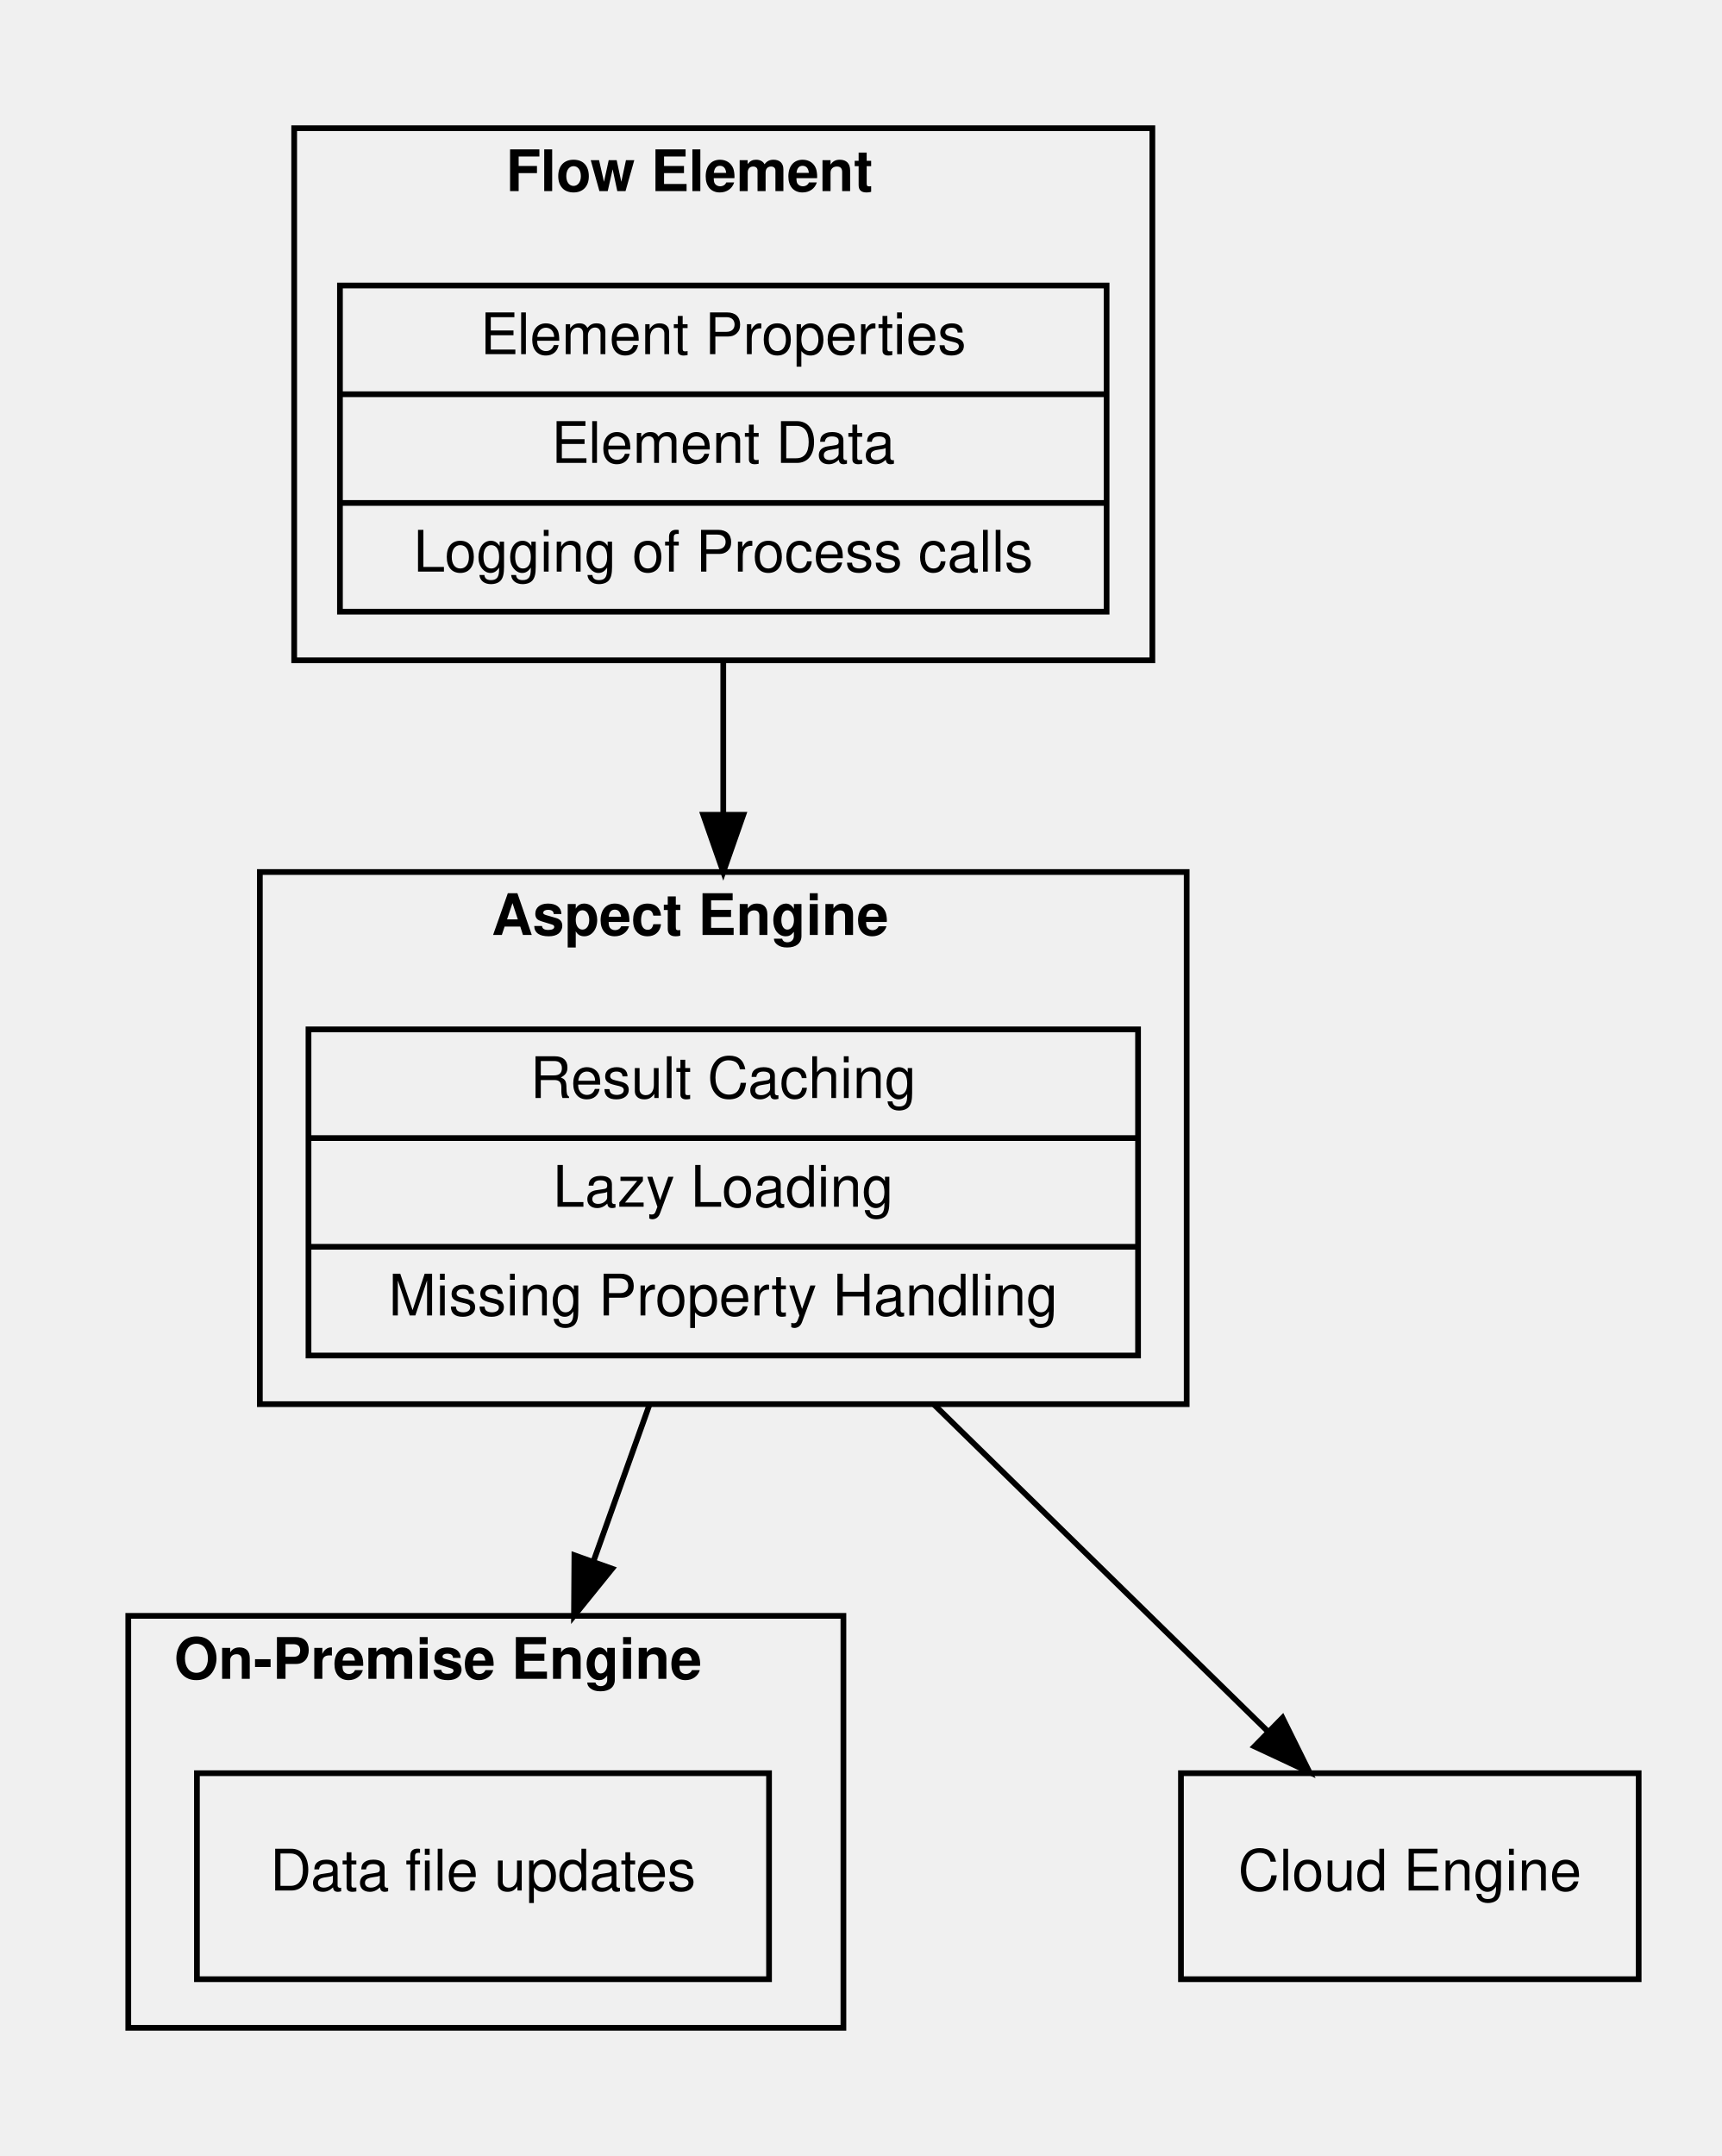
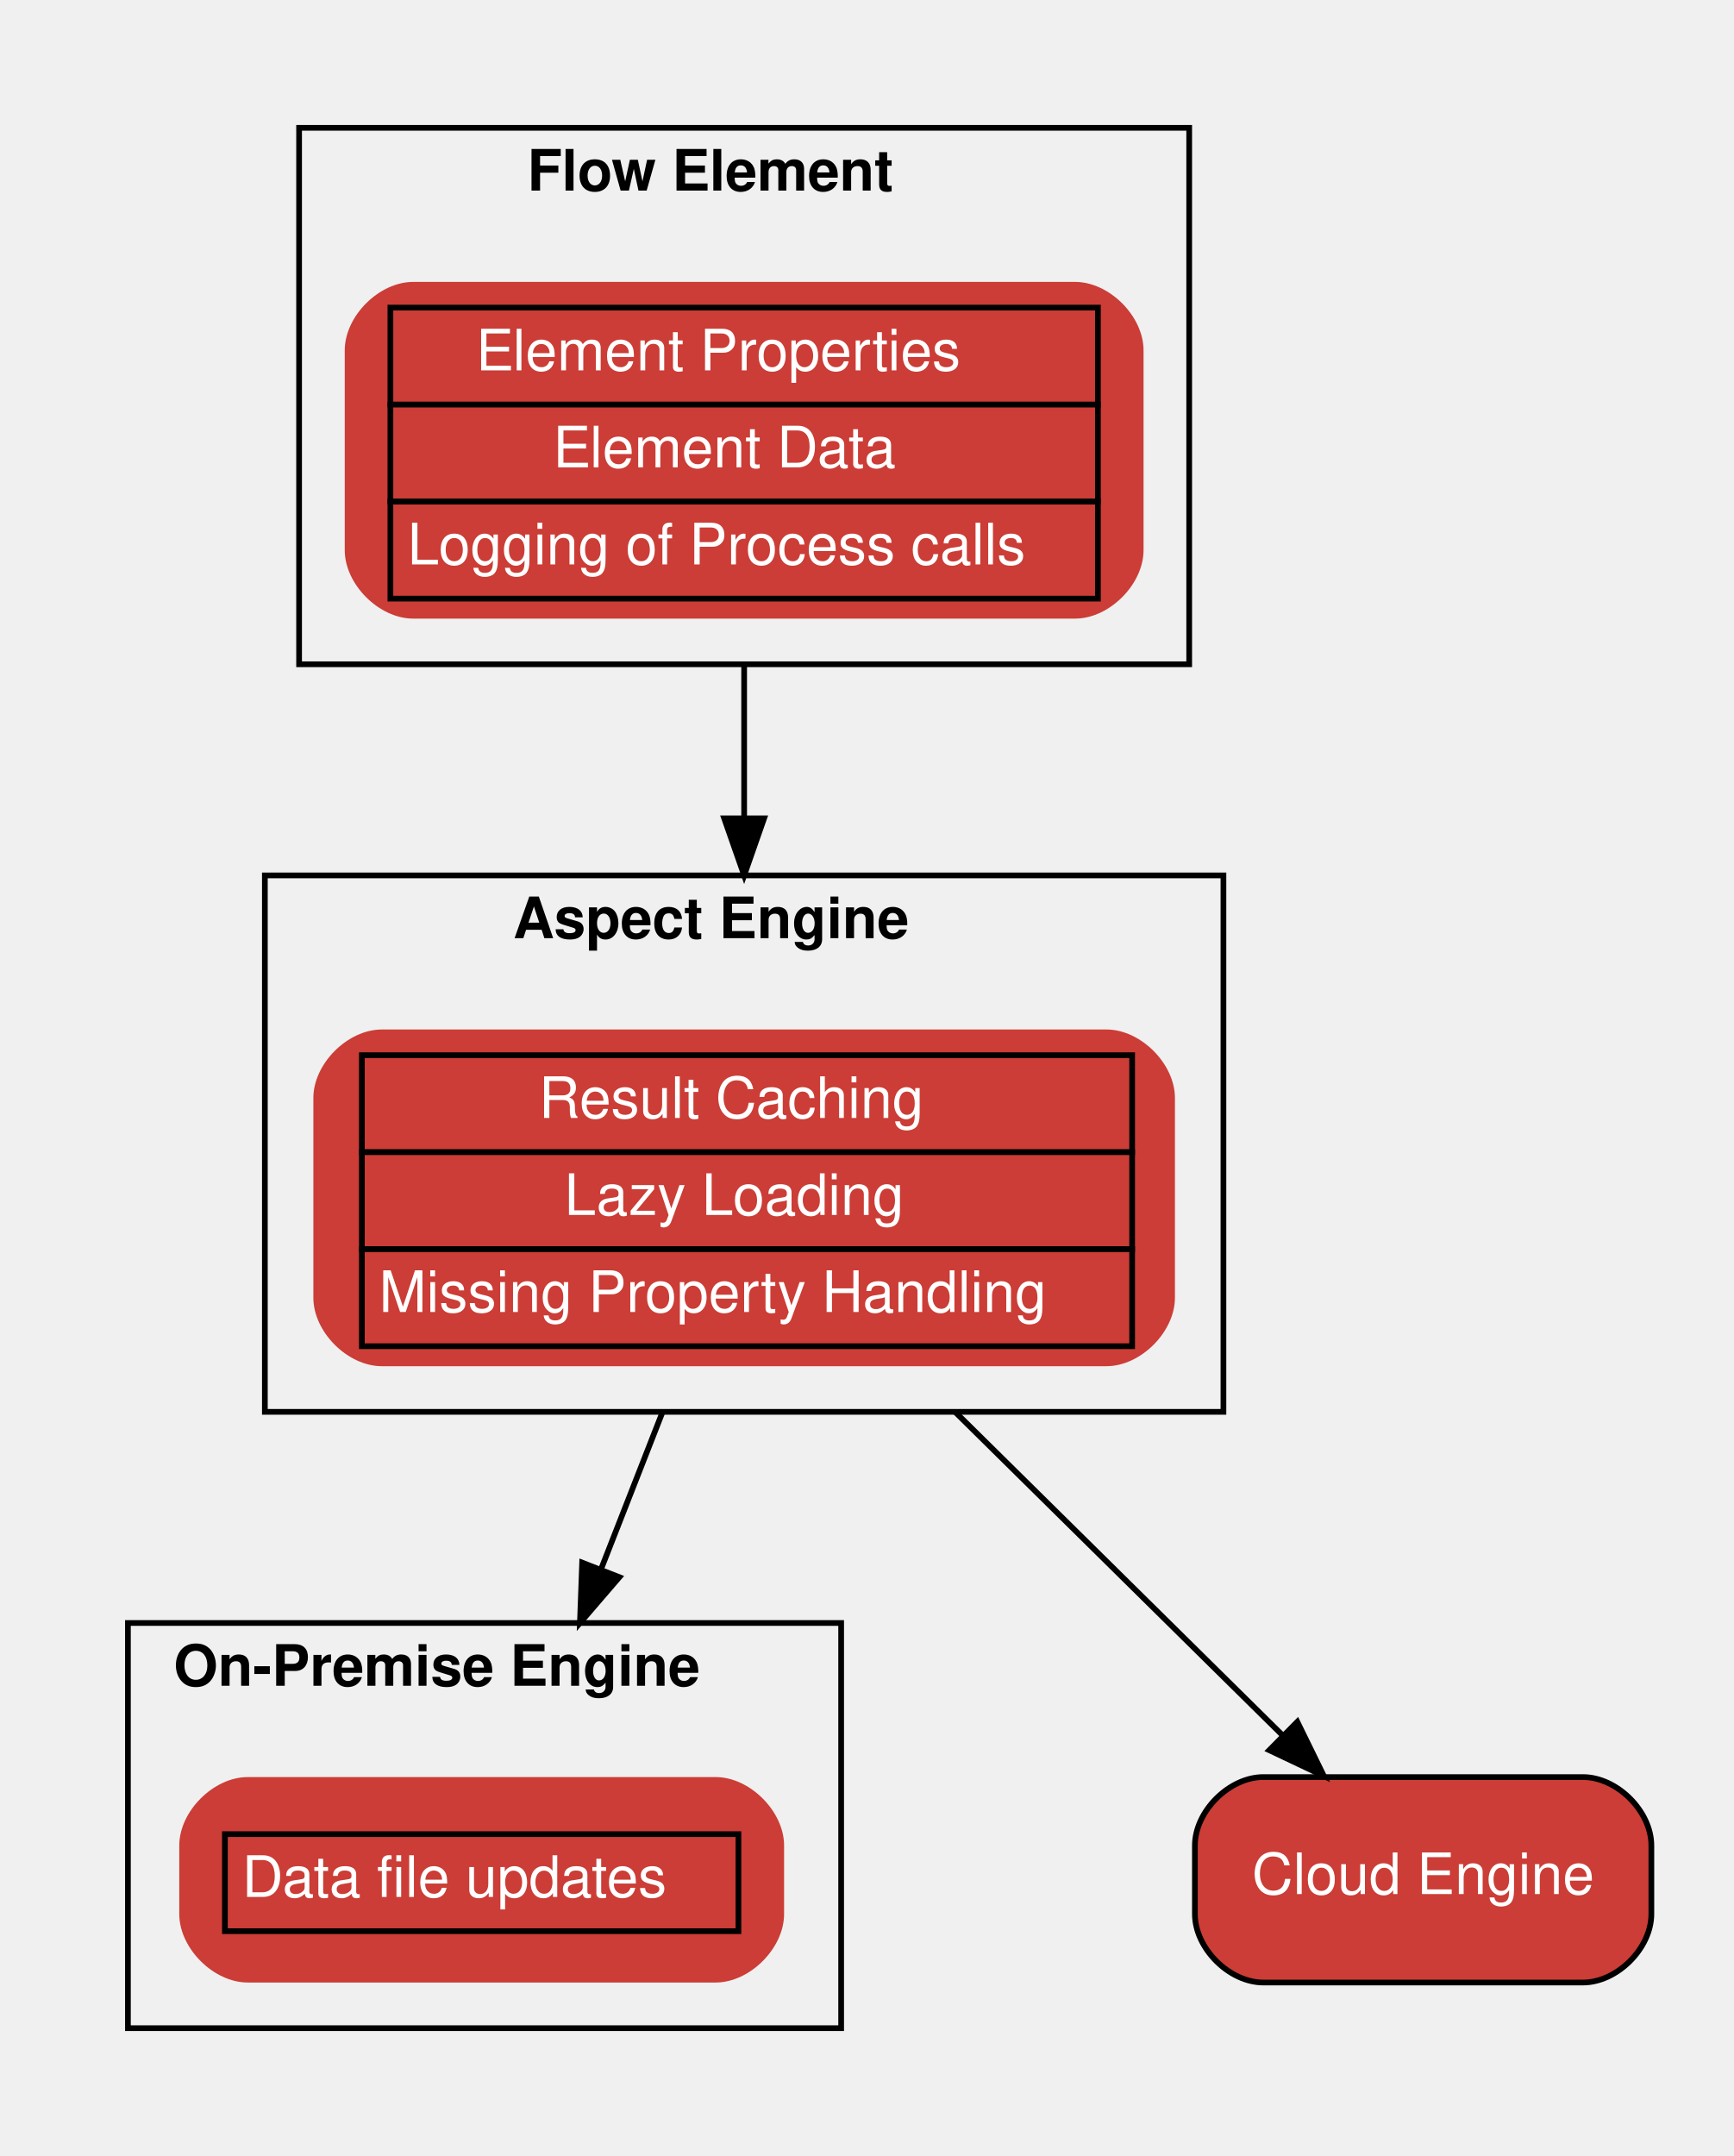
- <svg xmlns="http://www.w3.org/2000/svg" xmlns:xlink="http://www.w3.org/1999/xlink" width="301pt" height="377pt" viewBox="0.00 0.00 300.80 376.80">
-   <g id="graph0" class="graph" transform="scale(1 1) rotate(0) translate(14.4 362.4)">
+ <svg xmlns="http://www.w3.org/2000/svg" xmlns:xlink="http://www.w3.org/1999/xlink" width="304pt" height="378pt" viewBox="0.00 0.00 303.80 377.80">
+   <g id="graph0" class="graph" transform="scale(1 1) rotate(0) translate(14.4 363.4)">
    <g id="clust1" class="cluster">
      <g id="a_clust1">
        <a xlink:href="_pipeline_api__concepts__flow_elements__flow_element.html#PipelineApi_Concepts_FlowElements_FlowElement" target="_top" xlink:title="&lt;B&gt;Flow Element&lt;/B&gt;">
-           <polygon fill="transparent" stroke="black" points="37,-247 37,-340 187,-340 187,-247 37,-247" />
-           <text text-anchor="start" x="74" y="-329" font-family="Helvetica,sans-Serif" font-weight="bold" font-size="10.00">Flow Element</text>
+           <polygon fill="transparent" stroke="black" points="38,-247 38,-341 194,-341 194,-247 38,-247" />
+           <text text-anchor="start" x="78" y="-330" font-family="Helvetica,sans-Serif" font-weight="bold" font-size="10.00">Flow Element</text>
        </a>
      </g>
    </g>
    <g id="clust2" class="cluster">
      <g id="a_clust2">
        <a xlink:href="_pipeline_api__concepts__flow_elements__aspect_engine.html#PipelineApi_Concepts_FlowElements_AspectEngine" target="_top" xlink:title="&lt;B&gt;Aspect Engine&lt;/B&gt;">
-           <polygon fill="transparent" stroke="black" points="31,-117 31,-210 193,-210 193,-117 31,-117" />
-           <text text-anchor="start" x="71.5" y="-199" font-family="Helvetica,sans-Serif" font-weight="bold" font-size="10.00">Aspect Engine</text>
+           <polygon fill="transparent" stroke="black" points="32,-116 32,-210 200,-210 200,-116 32,-116" />
+           <text text-anchor="start" x="75.5" y="-199" font-family="Helvetica,sans-Serif" font-weight="bold" font-size="10.00">Aspect Engine</text>
        </a>
      </g>
    </g>
    <g id="clust3" class="cluster">
      <g id="a_clust3">
        <a xlink:href="_pipeline_api__concepts__flow_elements__on_premise_engine.html#PipelineApi_Concepts_FlowElements_OnPremiseEngine" target="_top" xlink:title="&lt;B&gt;On-Premise Engine&lt;/B&gt;">
-           <polygon fill="transparent" stroke="black" points="8,-8 8,-80 133,-80 133,-8 8,-8" />
-           <text text-anchor="start" x="16" y="-69" font-family="Helvetica,sans-Serif" font-weight="bold" font-size="10.00">On-Premise Engine</text>
+           <polygon fill="transparent" stroke="black" points="8,-8 8,-79 133,-79 133,-8 8,-8" />
+           <text text-anchor="start" x="16" y="-68" font-family="Helvetica,sans-Serif" font-weight="bold" font-size="10.00">On-Premise Engine</text>
        </a>
      </g>
    </g>
    <g id="node1" class="node">
-       <polygon fill="none" stroke="black" points="45,-255.5 45,-312.5 179,-312.5 179,-255.5 45,-255.5" />
-       <text text-anchor="middle" x="112" y="-300.5" font-family="Helvetica,sans-Serif" font-size="10.00">Element Properties</text>
-       <polyline fill="none" stroke="black" points="45,-293.5 179,-293.5 " />
-       <text text-anchor="middle" x="112" y="-281.5" font-family="Helvetica,sans-Serif" font-size="10.00">Element Data</text>
-       <polyline fill="none" stroke="black" points="45,-274.5 179,-274.5 " />
-       <text text-anchor="middle" x="112" y="-262.5" font-family="Helvetica,sans-Serif" font-size="10.00">Logging of Process calls</text>
+       <path fill="#cb3d36" stroke="transparent" d="M174,-314C174,-314 58,-314 58,-314 52,-314 46,-308 46,-302 46,-302 46,-267 46,-267 46,-261 52,-255 58,-255 58,-255 174,-255 174,-255 180,-255 186,-261 186,-267 186,-267 186,-302 186,-302 186,-308 180,-314 174,-314" />
+       <path fill="#cb3d36" stroke="transparent" d="M66,-259C66,-259 166,-259 166,-259 172,-259 178,-265 178,-271 178,-271 178,-298 178,-298 178,-304 172,-310 166,-310 166,-310 66,-310 66,-310 60,-310 54,-304 54,-298 54,-298 54,-271 54,-271 54,-265 60,-259 66,-259" />
+       <polygon fill="#cb3d36" stroke="transparent" points="54,-292.5 54,-309.5 178,-309.5 178,-292.5 54,-292.5" />
+       <polygon fill="none" stroke="black" points="54,-292.5 54,-309.5 178,-309.5 178,-292.5 54,-292.5" />
+       <text text-anchor="start" x="69" y="-298.5" font-family="Helvetica,sans-Serif" font-size="10.00" fill="white">Element Properties</text>
+       <polygon fill="#cb3d36" stroke="transparent" points="54,-275.5 54,-292.5 178,-292.5 178,-275.5 54,-275.5" />
+       <polygon fill="none" stroke="black" points="54,-275.5 54,-292.5 178,-292.5 178,-275.5 54,-275.5" />
+       <text text-anchor="start" x="82.5" y="-281.5" font-family="Helvetica,sans-Serif" font-size="10.00" fill="white">Element Data</text>
+       <polygon fill="#cb3d36" stroke="transparent" points="54,-258.5 54,-275.5 178,-275.5 178,-258.5 54,-258.5" />
+       <polygon fill="none" stroke="black" points="54,-258.5 54,-275.5 178,-275.5 178,-258.5 54,-258.5" />
+       <text text-anchor="start" x="57" y="-264.5" font-family="Helvetica,sans-Serif" font-size="10.00" fill="white">Logging of Process calls</text>
    </g>
    <g id="node2" class="node">
-       <polygon fill="none" stroke="black" points="39.5,-125.5 39.5,-182.5 184.5,-182.5 184.5,-125.5 39.5,-125.5" />
-       <text text-anchor="middle" x="112" y="-170.5" font-family="Helvetica,sans-Serif" font-size="10.00">Result Caching</text>
-       <polyline fill="none" stroke="black" points="39.5,-163.5 184.5,-163.5 " />
-       <text text-anchor="middle" x="112" y="-151.5" font-family="Helvetica,sans-Serif" font-size="10.00">Lazy Loading</text>
-       <polyline fill="none" stroke="black" points="39.5,-144.5 184.5,-144.5 " />
-       <text text-anchor="middle" x="112" y="-132.5" font-family="Helvetica,sans-Serif" font-size="10.00">Missing Property Handling</text>
+       <path fill="#cb3d36" stroke="transparent" d="M179.5,-183C179.5,-183 52.5,-183 52.5,-183 46.5,-183 40.5,-177 40.5,-171 40.5,-171 40.5,-136 40.5,-136 40.5,-130 46.5,-124 52.5,-124 52.5,-124 179.5,-124 179.5,-124 185.5,-124 191.5,-130 191.5,-136 191.5,-136 191.5,-171 191.5,-171 191.5,-177 185.5,-183 179.5,-183" />
+       <path fill="#cb3d36" stroke="transparent" d="M60.5,-128C60.5,-128 171.5,-128 171.5,-128 177.5,-128 183.5,-134 183.5,-140 183.5,-140 183.5,-167 183.5,-167 183.5,-173 177.5,-179 171.5,-179 171.5,-179 60.5,-179 60.5,-179 54.5,-179 48.5,-173 48.5,-167 48.5,-167 48.5,-140 48.5,-140 48.5,-134 54.5,-128 60.5,-128" />
+       <polygon fill="#cb3d36" stroke="transparent" points="49,-161.5 49,-178.5 184,-178.5 184,-161.5 49,-161.5" />
+       <polygon fill="none" stroke="black" points="49,-161.5 49,-178.5 184,-178.5 184,-161.5 49,-161.5" />
+       <text text-anchor="start" x="80" y="-167.5" font-family="Helvetica,sans-Serif" font-size="10.00" fill="white">Result Caching</text>
+       <polygon fill="#cb3d36" stroke="transparent" points="49,-144.5 49,-161.5 184,-161.5 184,-144.5 49,-144.5" />
+       <polygon fill="none" stroke="black" points="49,-144.5 49,-161.5 184,-161.5 184,-144.5 49,-144.5" />
+       <text text-anchor="start" x="84.5" y="-150.5" font-family="Helvetica,sans-Serif" font-size="10.00" fill="white">Lazy Loading</text>
+       <polygon fill="#cb3d36" stroke="transparent" points="49,-127.5 49,-144.5 184,-144.5 184,-127.5 49,-127.5" />
+       <polygon fill="none" stroke="black" points="49,-127.5 49,-144.5 184,-144.5 184,-127.5 49,-127.5" />
+       <text text-anchor="start" x="52" y="-133.5" font-family="Helvetica,sans-Serif" font-size="10.00" fill="white">Missing Property Handling</text>
    </g>
    <g id="edge1" class="edge">
-       <path fill="none" stroke="black" d="M112,-247C112,-238.65 112,-229.5 112,-220.31" />
-       <polygon fill="black" stroke="black" points="115.5,-220 112,-210 108.5,-220 115.5,-220" />
+       <path fill="none" stroke="black" d="M116,-247C116,-238.61 116,-229.43 116,-220.21" />
+       <polygon fill="black" stroke="black" points="119.5,-220 116,-210 112.5,-220 119.5,-220" />
    </g>
    <g id="node3" class="node">
-       <polygon fill="none" stroke="black" points="20,-16.5 20,-52.5 120,-52.5 120,-16.5 20,-16.5" />
-       <text text-anchor="middle" x="70" y="-32" font-family="Helvetica,sans-Serif" font-size="10.00">Data file updates</text>
+       <path fill="#cb3d36" stroke="transparent" d="M111,-52C111,-52 29,-52 29,-52 23,-52 17,-46 17,-40 17,-40 17,-28 17,-28 17,-22 23,-16 29,-16 29,-16 111,-16 111,-16 117,-16 123,-22 123,-28 123,-28 123,-40 123,-40 123,-46 117,-52 111,-52" />
+       <path fill="#cb3d36" stroke="transparent" d="M30.67,-25.5C30.67,-25.5 109.33,-25.5 109.33,-25.5 112.17,-25.5 115,-28.33 115,-31.17 115,-31.17 115,-36.83 115,-36.83 115,-39.67 112.17,-42.5 109.33,-42.5 109.33,-42.5 30.67,-42.5 30.67,-42.5 27.83,-42.5 25,-39.67 25,-36.83 25,-36.83 25,-31.17 25,-31.17 25,-28.33 27.83,-25.5 30.67,-25.5" />
+       <polygon fill="#cb3d36" stroke="transparent" points="25,-25 25,-42 115,-42 115,-25 25,-25" />
+       <polygon fill="none" stroke="black" points="25,-25 25,-42 115,-42 115,-25 25,-25" />
+       <text text-anchor="start" x="28" y="-31" font-family="Helvetica,sans-Serif" font-size="10.00" fill="white">Data file updates</text>
    </g>
    <g id="edge2" class="edge">
-       <path fill="none" stroke="black" d="M99.13,-117C96.02,-108.29 92.62,-98.78 89.28,-89.44" />
-       <polygon fill="black" stroke="black" points="92.57,-88.24 85.91,-80 85.98,-90.59 92.57,-88.24" />
+       <path fill="none" stroke="black" d="M101.71,-116C98.31,-107.32 94.62,-97.88 90.99,-88.61" />
+       <polygon fill="black" stroke="black" points="94.13,-87.03 87.22,-79 87.61,-89.58 94.13,-87.03" />
    </g>
    <g id="node4" class="node">
      <g id="a_node4">
        <a xlink:href="_pipeline_api__concepts__flow_elements__cloud_engine.html#PipelineApi_Concepts_FlowElements_CloudEngine" target="_top" xlink:title="Cloud Engine">
-           <polygon fill="none" stroke="black" points="192,-16.5 192,-52.5 272,-52.5 272,-16.5 192,-16.5" />
-           <text text-anchor="middle" x="232" y="-32" font-family="Helvetica,sans-Serif" font-size="10.00">Cloud Engine</text>
+           <path fill="#cb3d36" stroke="black" d="M263,-52C263,-52 207,-52 207,-52 201,-52 195,-46 195,-40 195,-40 195,-28 195,-28 195,-22 201,-16 207,-16 207,-16 263,-16 263,-16 269,-16 275,-22 275,-28 275,-28 275,-40 275,-40 275,-46 269,-52 263,-52" />
+           <text text-anchor="middle" x="235" y="-31.5" font-family="Helvetica,sans-Serif" font-size="10.00" fill="white">Cloud Engine</text>
        </a>
      </g>
    </g>
    <g id="edge3" class="edge">
-       <path fill="none" stroke="black" d="M148.76,-117C167.68,-98.48 190.25,-76.38 207.12,-59.87" />
-       <polygon fill="black" stroke="black" points="209.75,-62.18 214.45,-52.69 204.85,-57.18 209.75,-62.18" />
+       <path fill="none" stroke="black" d="M152.96,-116C171.68,-97.52 193.88,-75.6 210.47,-59.22" />
+       <polygon fill="black" stroke="black" points="212.95,-61.69 217.61,-52.17 208.03,-56.71 212.95,-61.69" />
    </g>
  </g>
</svg>
